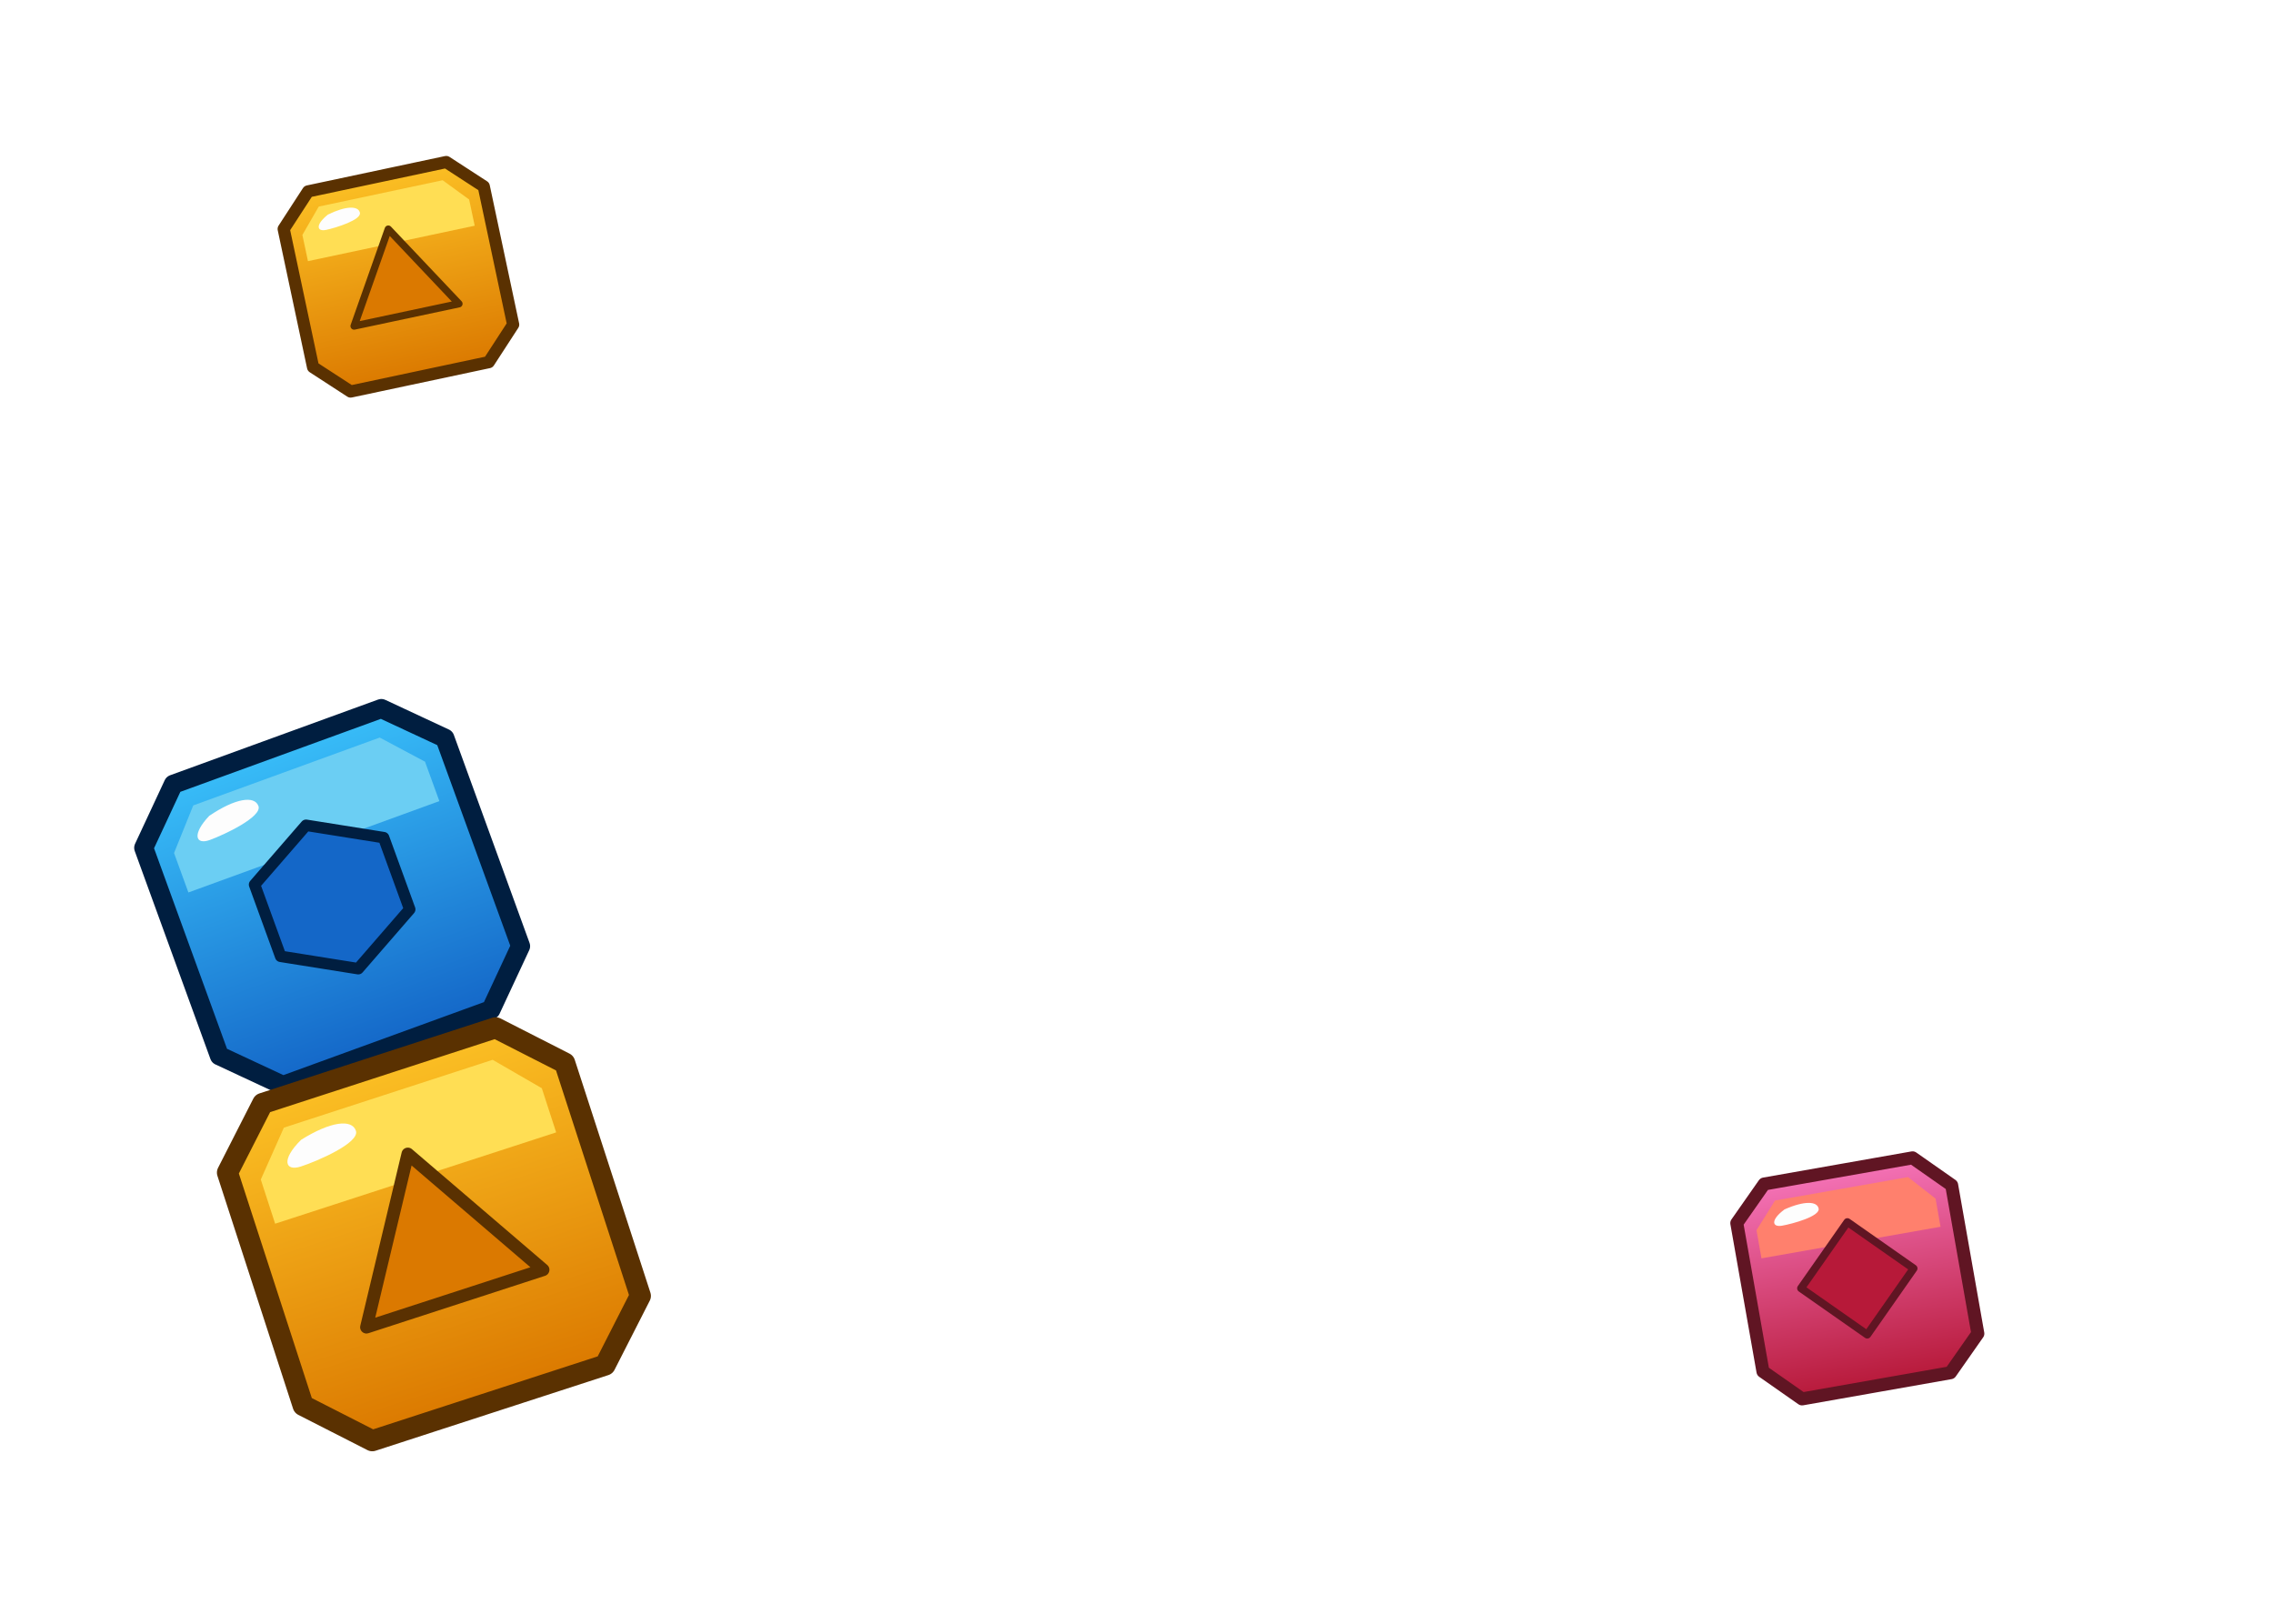
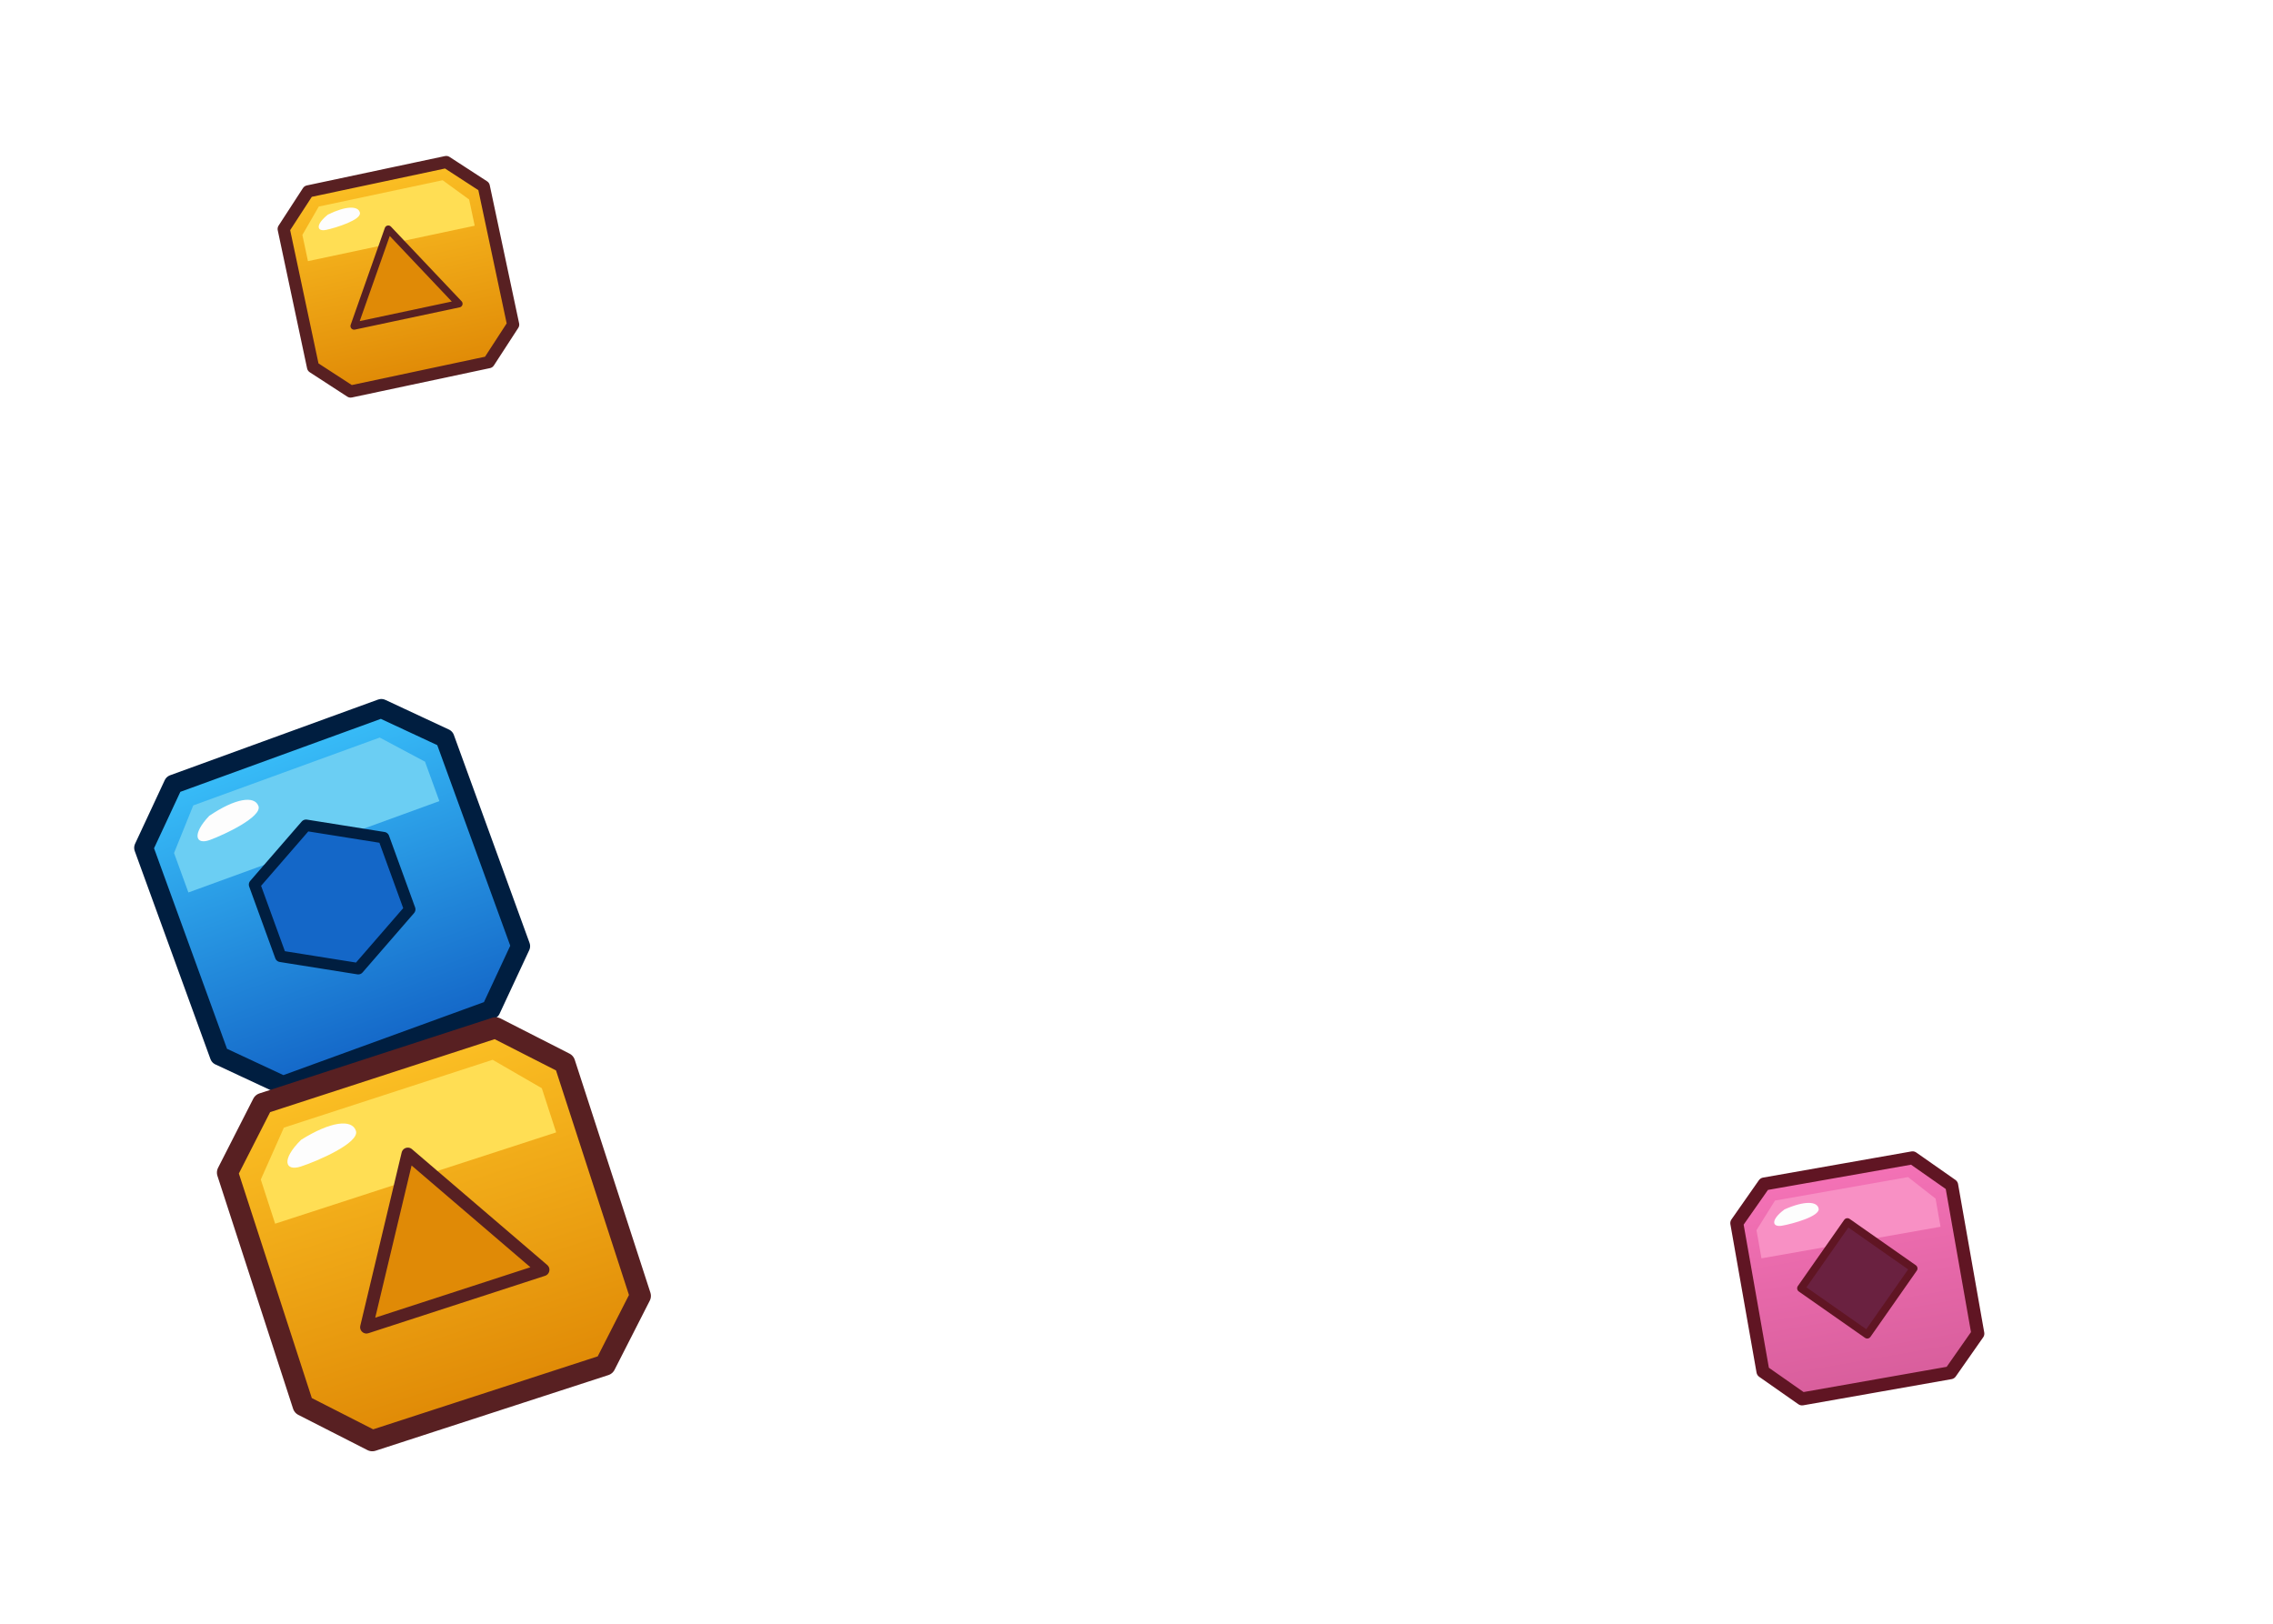
<svg xmlns="http://www.w3.org/2000/svg" viewBox="0 0 280 200">
  <g transform="translate(12 97) rotate(-20) scale(.47)" opacity="1">
    <defs>
      <linearGradient id="motif-0-volume" x2="0" y2="1">
        <stop stop-color="#38BDF8" />
        <stop offset="1" stop-color="#1467C8" />
      </linearGradient>
    </defs>
    <polygon points="19,6 77,6 90,19 90,77 77,90 19,90 6,77 6,19" fill="url(#motif-0-volume)" stroke="#001E40" stroke-width="5" stroke-linejoin="round" />
    <path d="M22 13H74L83 23V34H13V23Z" fill="#6BCEF3" />
    <polygon points="48,28 66,38 66,58 48,68 30,58 30,38" fill="#1467C8" stroke="#001E40" stroke-width="3" stroke-linejoin="round" />
    <path d="M25 17c8-2 13-1 13 2s-11 4-15 4-4-3 2-6z" fill="#FDFDFD" />
  </g>
  <g transform="translate(22 136) rotate(-18) scale(.52)" opacity="1">
    <defs>
      <linearGradient id="motif-1-volume" x2="0" y2="1">
        <stop stop-color="#FBBF24" />
-         <stop offset="1" stop-color="#DB7900" />
+         <stop offset="1" stop-color="#E08A06" />
      </linearGradient>
    </defs>
-     <polygon points="19,6 77,6 90,19 90,77 77,90 19,90 6,77 6,19" fill="url(#motif-1-volume)" stroke="#5A3101" stroke-width="5" stroke-linejoin="round" />
+     <polygon points="19,6 77,6 90,19 90,77 77,90 19,90 6,77 6,19" fill="url(#motif-1-volume)" stroke="#582022" stroke-width="5" stroke-linejoin="round" />
    <path d="M22 13H74L83 23V34H13V23Z" fill="#FFDE54" />
-     <polygon points="48,28 70,64 26,64" fill="#DB7900" stroke="#5A3101" stroke-width="3" stroke-linejoin="round" />
+     <polygon points="48,28 70,64 26,64" fill="#E08A06" stroke="#582022" stroke-width="3" stroke-linejoin="round" />
    <path d="M25 17c8-2 13-1 13 2s-11 4-15 4-4-3 2-6z" fill="#FDFDFD" />
  </g>
  <g transform="translate(211 145) rotate(-10) scale(.32)" opacity="1">
    <defs>
      <linearGradient id="motif-2-volume" x2="0" y2="1">
        <stop stop-color="#F472B6" />
-         <stop offset="1" stop-color="#B71939" />
+         <stop offset="1" stop-color="#D85E9C" />
      </linearGradient>
    </defs>
    <polygon points="19,6 77,6 90,19 90,77 77,90 19,90 6,77 6,19" fill="url(#motif-2-volume)" stroke="#601523" stroke-width="5" stroke-linejoin="round" />
-     <path d="M22 13H74L83 23V34H13V23Z" fill="#FF806D" />
-     <polygon points="48,26 70,48 48,70 26,48" fill="#B71939" stroke="#601523" stroke-width="3" stroke-linejoin="round" />
+     <path d="M22 13H74L83 23V34H13V23Z" fill="#F890C4" />
+     <polygon points="48,26 70,48 48,70 26,48" fill="#6A2140" stroke="#601523" stroke-width="3" stroke-linejoin="round" />
    <path d="M25 17c8-2 13-1 13 2s-11 4-15 4-4-3 2-6z" fill="#FDFDFD" />
  </g>
  <g transform="translate(32 23) rotate(-12) scale(.3)" opacity="1">
    <defs>
      <linearGradient id="motif-3-volume" x2="0" y2="1">
        <stop stop-color="#FBBF24" />
-         <stop offset="1" stop-color="#DB7900" />
+         <stop offset="1" stop-color="#E08A06" />
      </linearGradient>
    </defs>
-     <polygon points="19,6 77,6 90,19 90,77 77,90 19,90 6,77 6,19" fill="url(#motif-3-volume)" stroke="#5A3101" stroke-width="5" stroke-linejoin="round" />
+     <polygon points="19,6 77,6 90,19 90,77 77,90 19,90 6,77 6,19" fill="url(#motif-3-volume)" stroke="#582022" stroke-width="5" stroke-linejoin="round" />
    <path d="M22 13H74L83 23V34H13V23Z" fill="#FFDE54" />
-     <polygon points="48,28 70,64 26,64" fill="#DB7900" stroke="#5A3101" stroke-width="3" stroke-linejoin="round" />
+     <polygon points="48,28 70,64 26,64" fill="#E08A06" stroke="#582022" stroke-width="3" stroke-linejoin="round" />
    <path d="M25 17c8-2 13-1 13 2s-11 4-15 4-4-3 2-6z" fill="#FDFDFD" />
  </g>
</svg>
